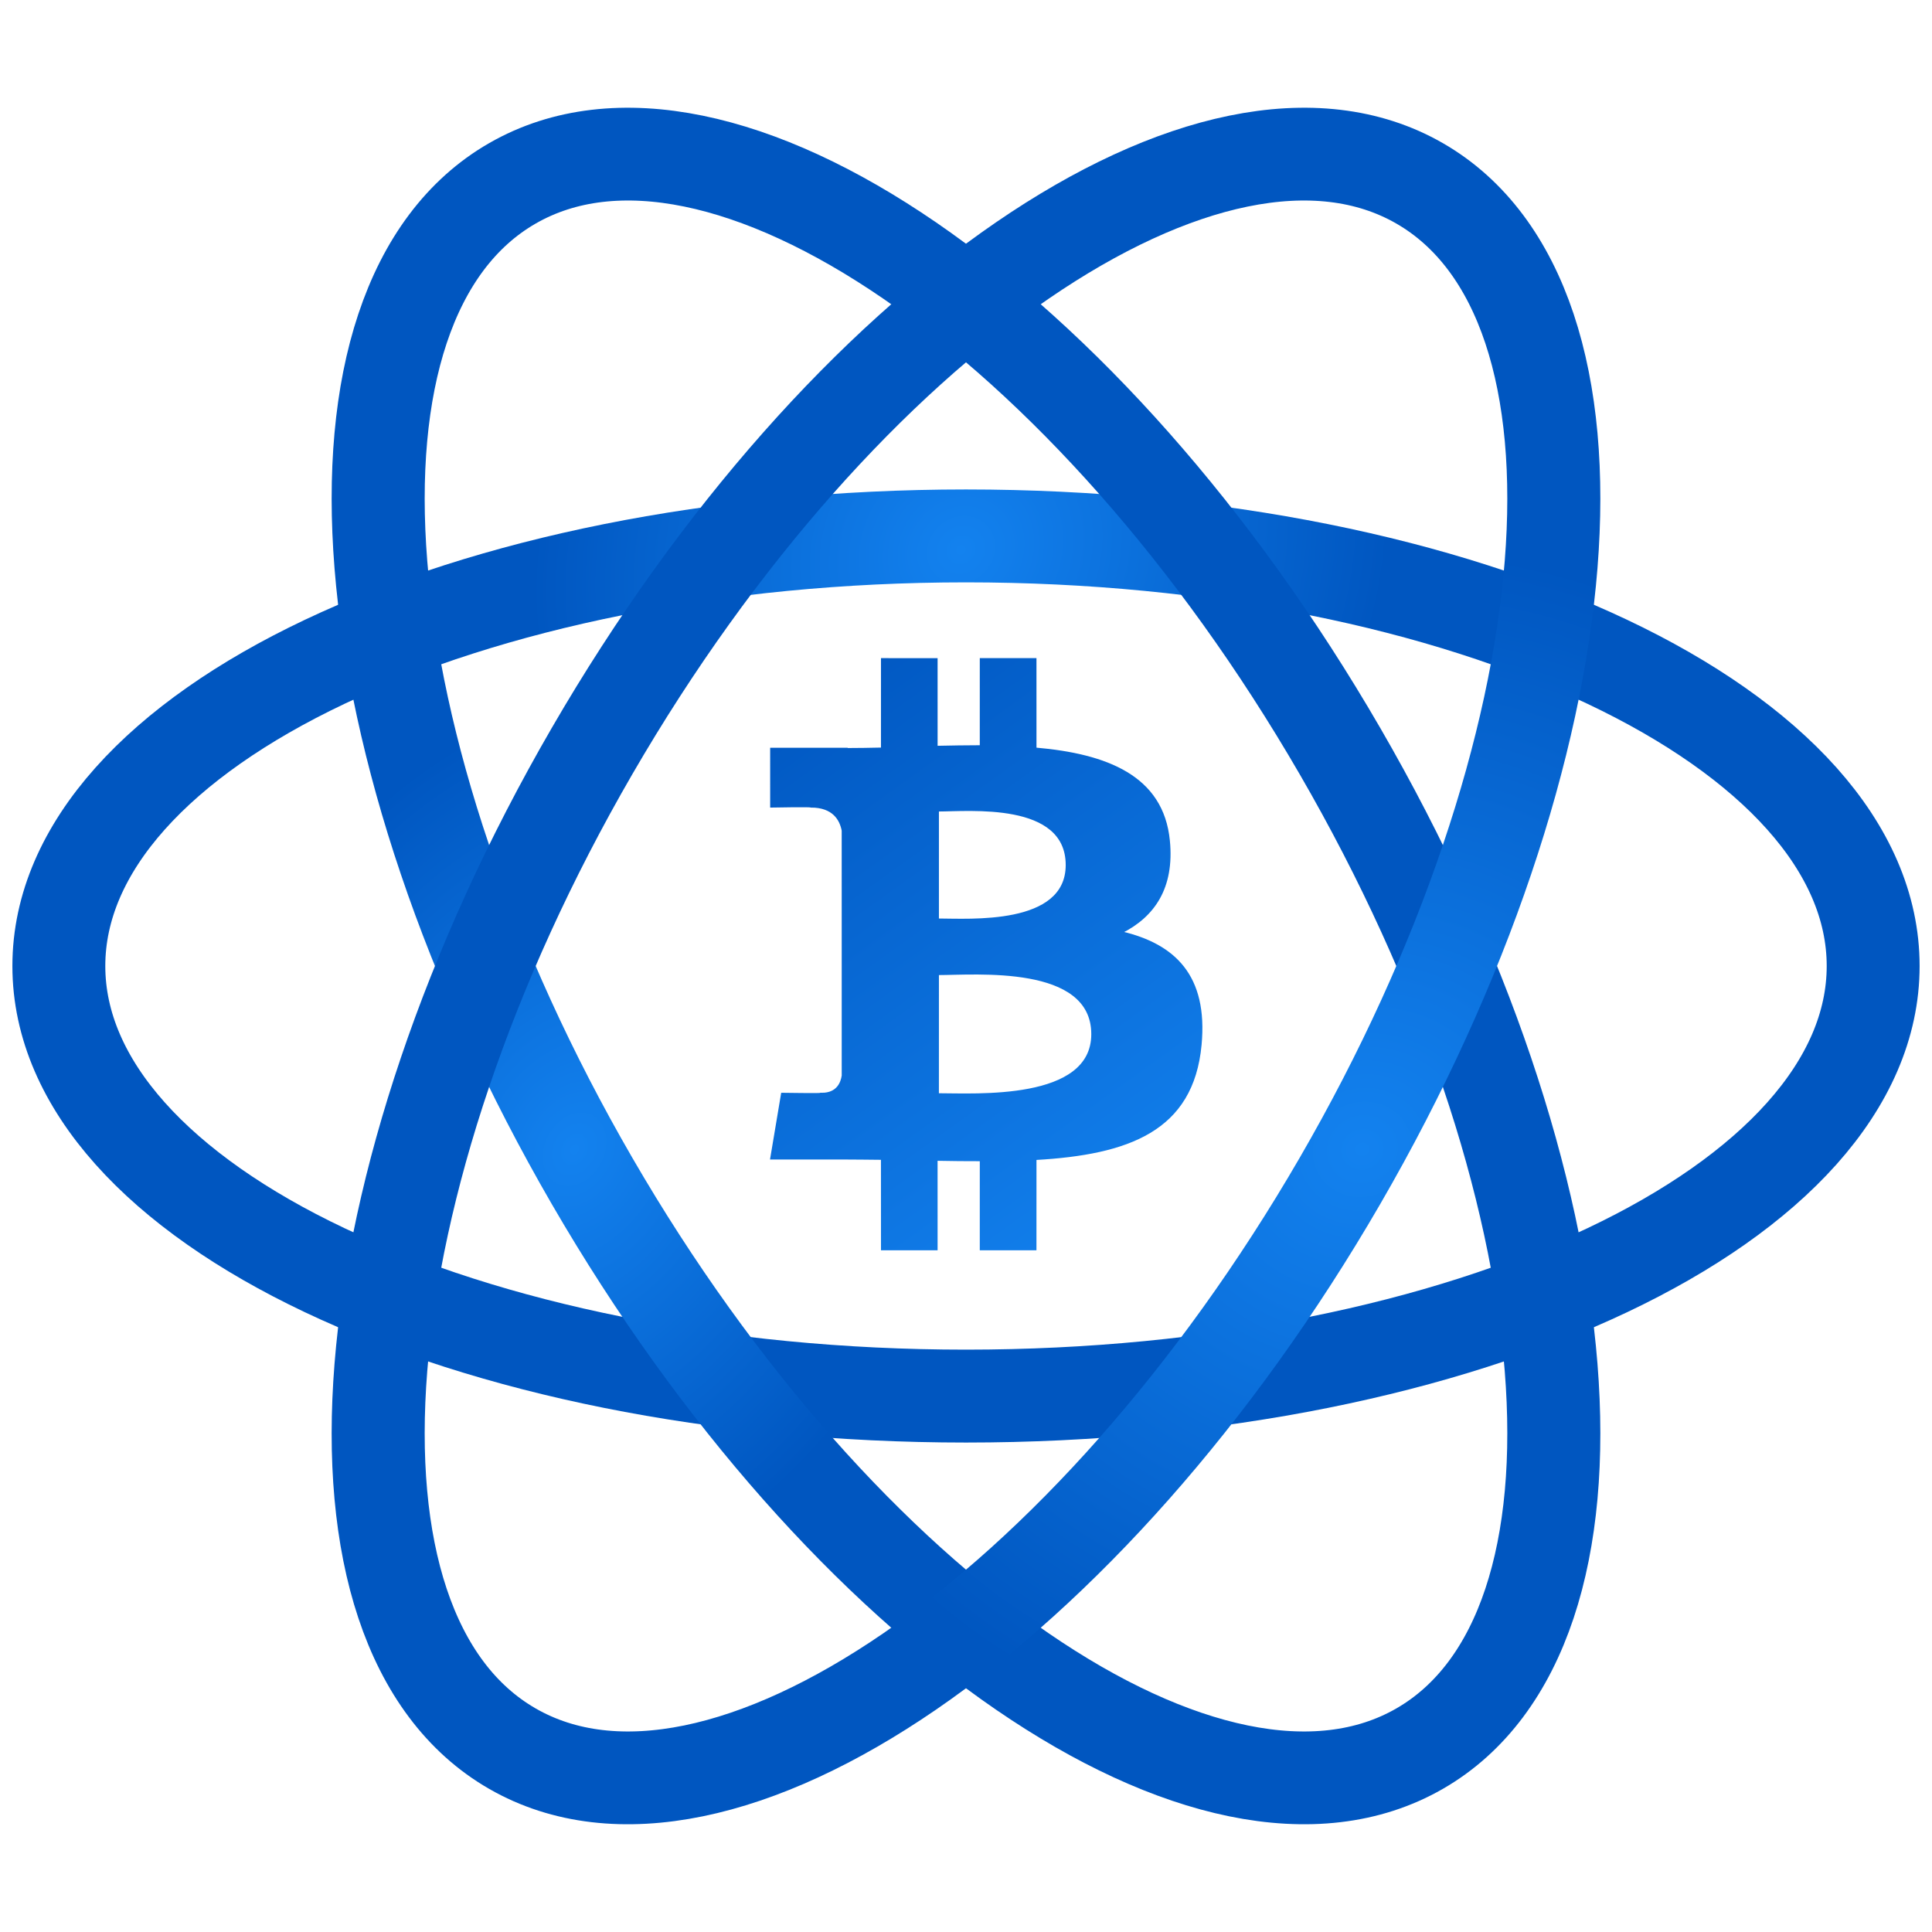
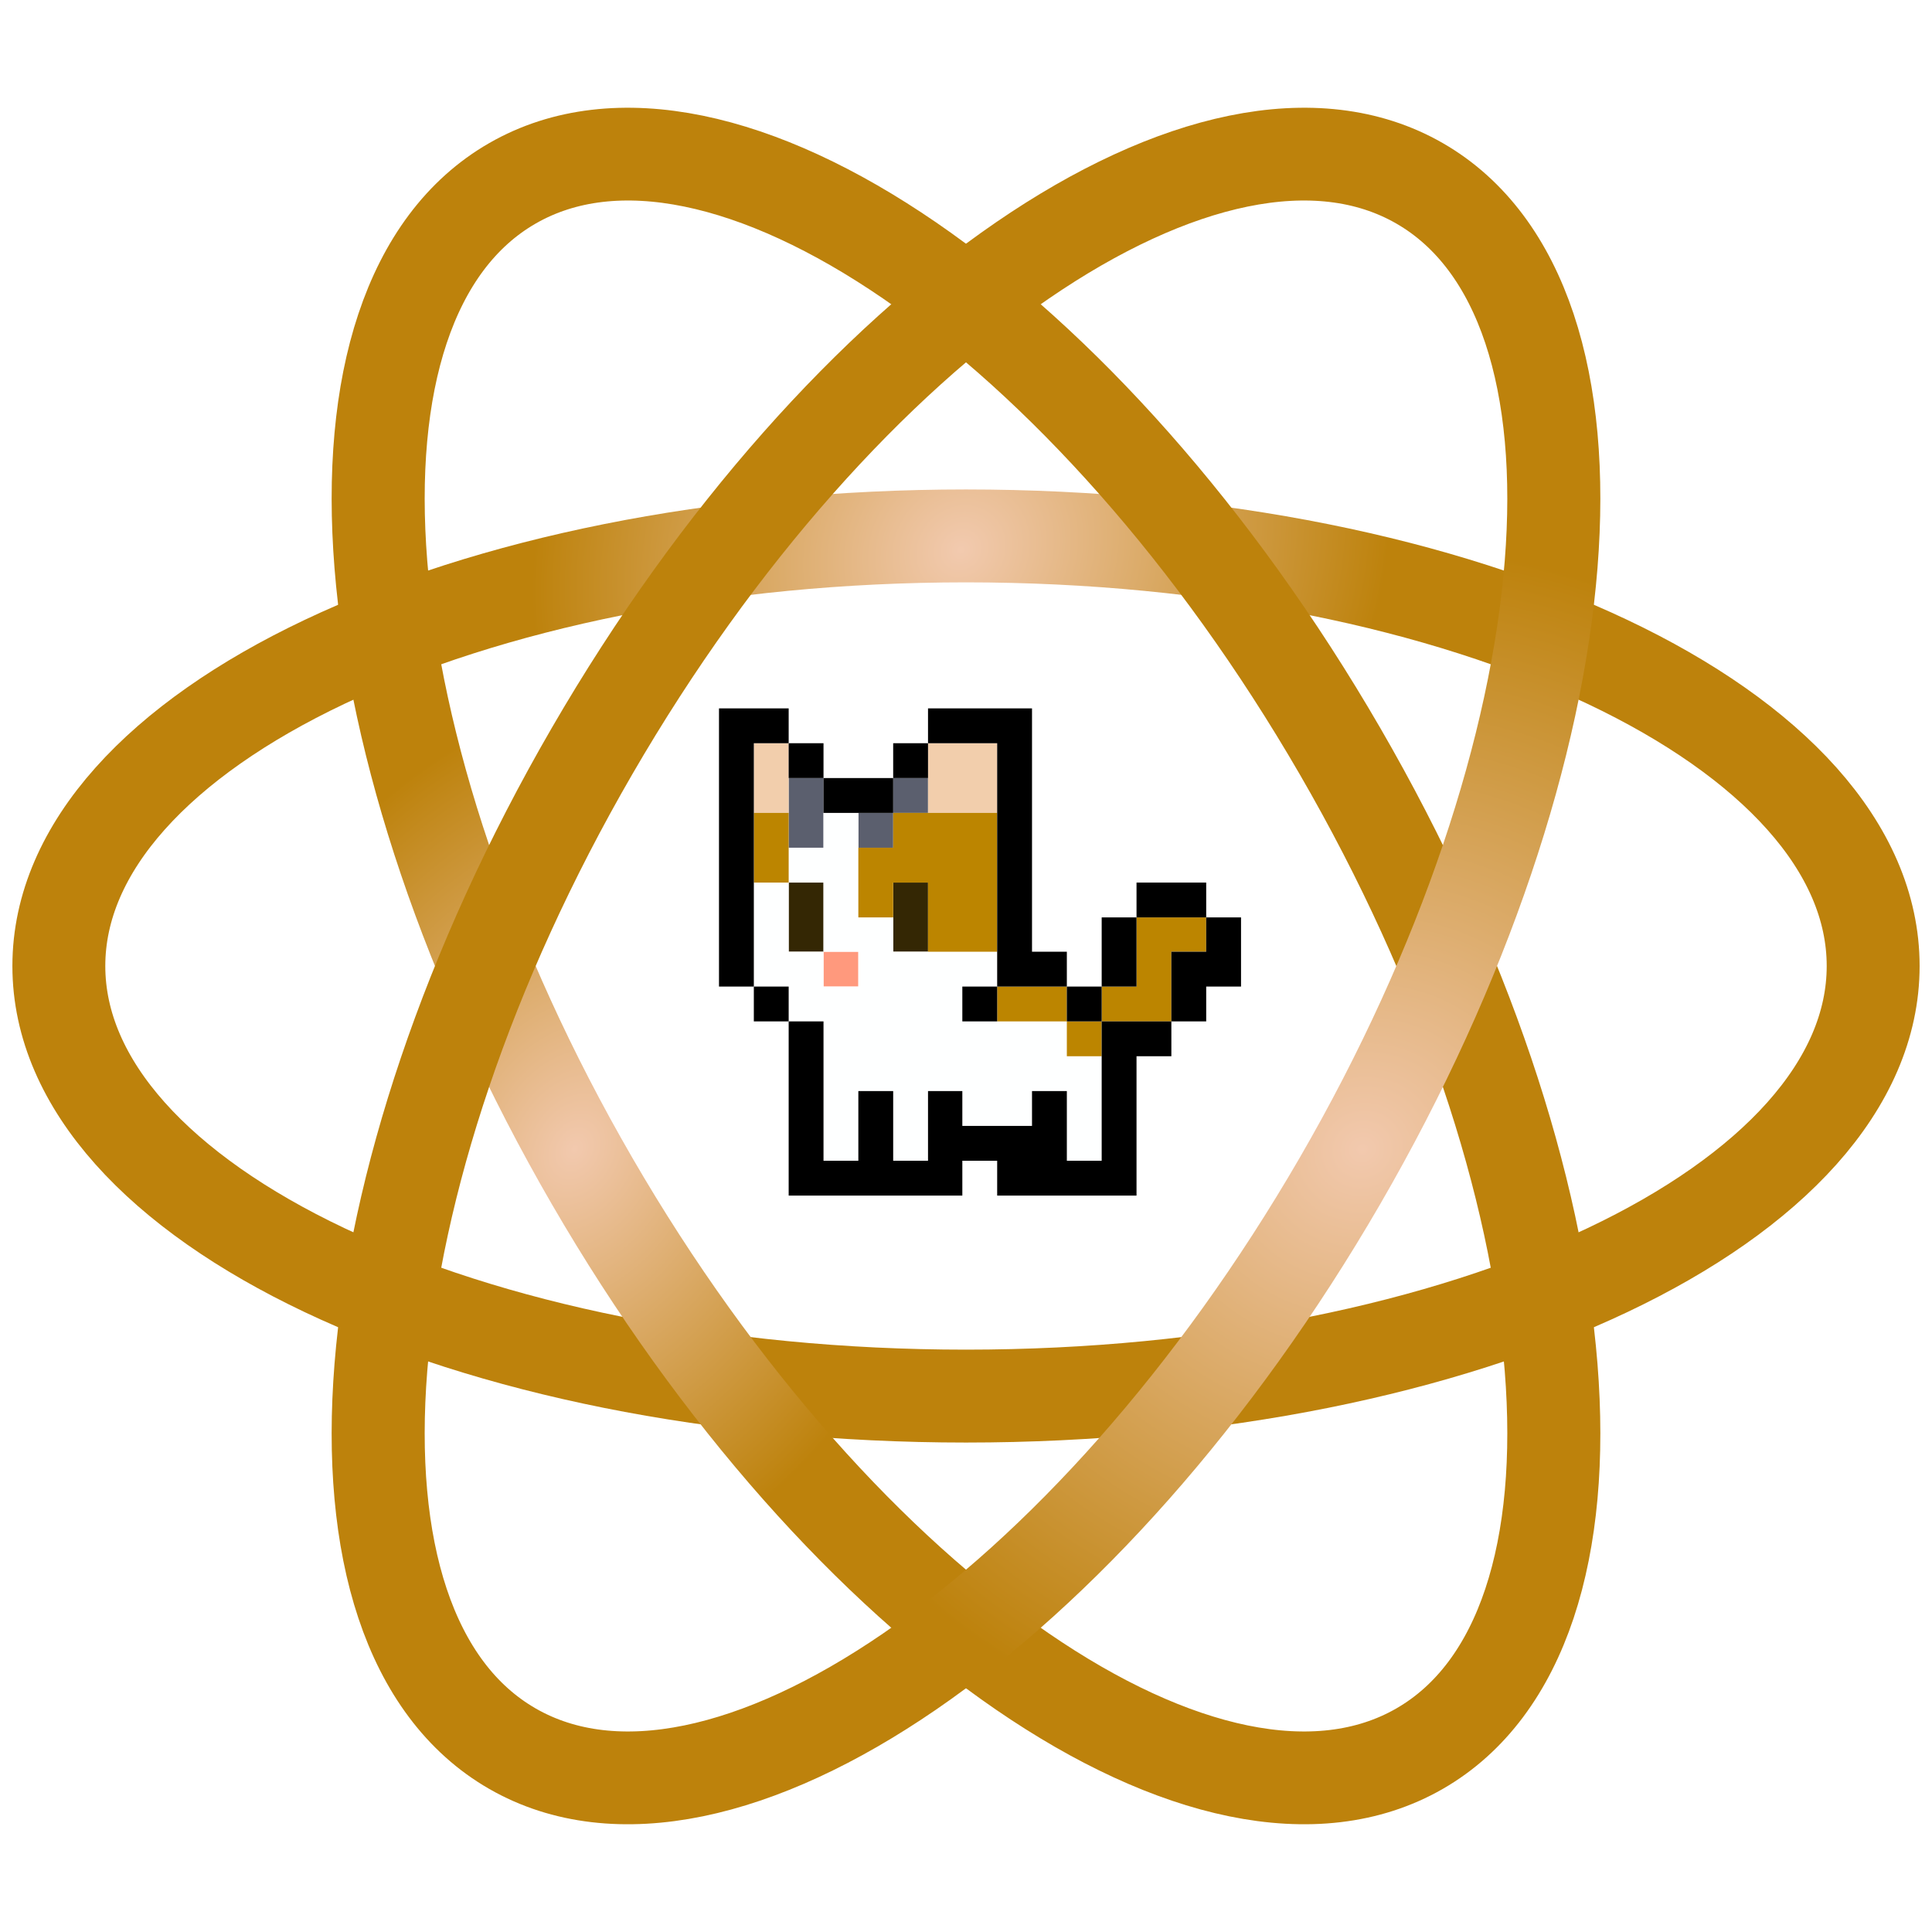
<svg xmlns="http://www.w3.org/2000/svg" xmlns:xlink="http://www.w3.org/1999/xlink" version="1.1" width="779.811" height="779.811" id="svg2">
  <defs id="defs4">
+     <linearGradient id="linearGradient7437">
+       <stop style="stop-color:#f2c9ae;stop-opacity:1;" offset="0" id="stop7433" />
+       <stop style="stop-color:#bd820c;stop-opacity:1;" offset="1" id="stop7435" />
+     </linearGradient>
+     <linearGradient id="linearGradient7431">
+       <stop style="stop-color:#f2caaf;stop-opacity:1;" offset="0" id="stop7427" />
+       <stop style="stop-color:#bd820c;stop-opacity:1;" offset="1" id="stop7429" />
+     </linearGradient>
+     <linearGradient id="linearGradient2343">
+       <stop style="stop-color:#f2c9ae;stop-opacity:1;" offset="0" id="stop2339" />
+       <stop style="stop-color:#bd820c;stop-opacity:1;" offset="1" id="stop2341" />
+     </linearGradient>
    <linearGradient id="linearGradient3987">
      <stop style="stop-color:#1382ef;stop-opacity:1;" offset="0" id="stop4032" />
      <stop style="stop-color:#0056c0;stop-opacity:1;" offset="1" id="stop3991" />
    </linearGradient>
-     <linearGradient xlink:href="#linearGradient3987" id="linearGradient3996" x1="11.848" y1="179.972" x2="263.601" y2="179.972" gradientUnits="userSpaceOnUse" gradientTransform="translate(8.692492,11.68693)" />
-     <linearGradient xlink:href="#linearGradient3987" id="linearGradient4010" x1="11.348" y1="179.972" x2="264.101" y2="179.972" gradientUnits="userSpaceOnUse" gradientTransform="translate(8.692492,11.68693)" />
-     <linearGradient xlink:href="#linearGradient3987" id="linearGradient4012" gradientUnits="userSpaceOnUse" x1="254.738" y1="334.824" x2="9.121" y2="-4.097" gradientTransform="translate(8.692492,11.68693)" />
-     <linearGradient xlink:href="#linearGradient3987" id="linearGradient4014" gradientUnits="userSpaceOnUse" x1="254.738" y1="334.824" x2="9.121" y2="-4.097" gradientTransform="translate(8.692492,11.68693)" />
-     <radialGradient xlink:href="#linearGradient3987" id="radialGradient3786" cx="523.184" cy="732.085" fx="523.184" fy="732.085" r="146.047" gradientTransform="matrix(-0.8906171,0.8629708,-0.7829131,-0.8079947,1427.022,361.9337)" gradientUnits="userSpaceOnUse" />
-     <radialGradient xlink:href="#linearGradient3987" id="radialGradient3796" cx="529.58" cy="728.158" fx="529.58" fy="728.158" r="146.047" gradientTransform="matrix(-0.8708372,0.5529273,-0.7189716,-1.132077,466.9435,499.5491)" gradientUnits="userSpaceOnUse" />
-     <radialGradient xlink:href="#linearGradient3987" id="radialGradient3800" cx="505.655" cy="726.392" fx="505.655" fy="726.392" r="146.047" gradientTransform="matrix(-0.9482192,1.340402,-1.43021,-1.003715,1646.322,-657.0862)" gradientUnits="userSpaceOnUse" />
+     <radialGradient xlink:href="#linearGradient7431" id="radialGradient3786" cx="523.184" cy="732.085" fx="523.184" fy="732.085" r="146.047" gradientTransform="matrix(-0.8906171,0.8629708,-0.7829131,-0.8079947,1427.022,361.9337)" gradientUnits="userSpaceOnUse" />
+     <radialGradient xlink:href="#linearGradient7437" id="radialGradient3796" cx="529.58" cy="728.158" fx="529.58" fy="728.158" r="146.047" gradientTransform="matrix(-0.8708372,0.5529273,-0.7189716,-1.132077,466.9435,499.5491)" gradientUnits="userSpaceOnUse" />
+     <radialGradient xlink:href="#linearGradient2343" id="radialGradient3800" cx="505.655" cy="726.392" fx="505.655" fy="726.392" r="146.047" gradientTransform="matrix(-0.9482192,1.340402,-1.43021,-1.003715,1646.322,-657.0862)" gradientUnits="userSpaceOnUse" />
  </defs>
  <ellipse style="fill:none;fill-opacity:0;stroke:url(#radialGradient3786);stroke-width:37.5;stroke-miterlimit:4;stroke-dasharray:none;stroke-opacity:1;marker-start:none" id="path3803" cx="389.906" cy="389.906" rx="366.155" ry="173.599" />
  <ellipse transform="matrix(-0.5014154,-0.8652067,0.8668402,-0.498586,0,0)" id="path4023" style="fill:none;fill-opacity:0;stroke:url(#radialGradient3796);stroke-width:37.5;stroke-miterlimit:4;stroke-dasharray:none;stroke-opacity:1;marker-start:none" cx="-532.39" cy="141.845" rx="365.122" ry="174.092" />
  <ellipse style="fill:none;fill-opacity:0;stroke:url(#radialGradient3800);stroke-width:37.5;stroke-miterlimit:4;stroke-dasharray:none;stroke-opacity:1;marker-start:none" id="path4029" transform="matrix(-0.5014153,0.8652067,-0.8668402,-0.498586,0,0)" cx="143.585" cy="-532.856" rx="365.122" ry="174.092" />
-   <g id="g5" transform="matrix(0.6902508,0,0,0.6845252,303.0248,261.9524)" style="fill:url(#linearGradient4010);fill-opacity:1;stroke:url(#linearGradient3996)">
-     <path id="path7" d="m 217.021,167.042 c 18.631,-9.483 30.288,-26.184 27.565,-54.007 C 240.919,75.012 208.06,62.262 166.58,58.631 L 166.572,5.89 h -32.139 l -0.009,51.354 c -8.456,0 -17.076,0.166 -25.657,0.338 L 108.76,5.897 76.65,5.894 76.644,58.622 c -6.959,0.142 -13.793,0.277 -20.466,0.277 v -0.156 l -44.33,-0.018 0.006,34.282 c 0,0 23.734,-0.446 23.343,-0.013 13.013,0.009 17.262,7.559 18.484,14.076 l 0.01,60.083 v 84.397 c -0.573,4.09 -2.984,10.625 -12.083,10.637 0.414,0.364 -23.379,-0.004 -23.379,-0.004 l -6.375,38.335 h 41.817 c 7.792,0.009 15.448,0.13 22.959,0.19 l 0.028,53.338 32.102,0.009 -0.009,-52.779 c 8.832,0.18 17.357,0.258 25.684,0.247 l -0.009,52.532 h 32.138 l 0.018,-53.249 c 54.022,-3.1 91.842,-16.697 96.544,-67.385 3.79,-40.809 -15.434,-59.025 -46.105,-66.379 z M 109.535,95.321 c 18.126,0 75.132,-5.767 75.14,32.064 -0.008,36.269 -56.996,32.032 -75.14,32.032 V 95.321 Z m -0.014,167.126 0.014,-70.672 c 21.778,-0.006 90.085,-6.261 90.094,35.32 0.009,39.876 -68.316,35.336 -90.108,35.352 z" style="fill:url(#linearGradient4012);fill-opacity:1;stroke:url(#linearGradient4014)" />
+   <g id="g7889" transform="matrix(2.098692,0,0,2.098692,290.2081,285.925)">
+     <rect x="20.1" y="46.8" class="st0" width="6.7" height="6.7" id="rect7827" style="fill:#ff997d" />
+     <g id="g7835">
+       <polygon class="st1" points="20.1,26.8 20.1,20.1 20.1,13.4 13.4,13.4 13.4,20.1 13.4,26.8 " id="polygon7829" style="fill:#5b5f6e" />
+       <rect x="26.8" y="20.1" class="st1" width="6.7" height="6.7" id="rect7831" style="fill:#5b5f6e" />
+       <rect x="33.5" y="13.4" class="st1" width="6.7" height="6.7" id="rect7833" style="fill:#5b5f6e" />
+     </g>
+     <g id="g7841">
+       <polygon class="st2" points="20.1,46.8 20.1,40.2 20.1,33.5 13.4,33.5 13.4,40.2 13.4,46.8 " id="polygon7837" style="fill:#342704" />
+       <polygon class="st2" points="33.5,46.8 40.2,46.8 40.2,40.2 40.2,33.5 33.5,33.5 33.5,40.2 " id="polygon7839" style="fill:#342704" />
+     </g>
+     <g id="g7847">
+       <polygon class="st3" points="13.4,20.1 13.4,13.4 13.4,6.7 6.7,6.7 6.7,13.4 6.7,20.1 " id="polygon7843" style="fill:#f2ceac" />
+       <polygon class="st3" points="53.5,13.4 53.5,6.7 46.8,6.7 40.2,6.7 40.2,13.4 40.2,20.1 46.8,20.1 53.5,20.1 " id="polygon7845" style="fill:#f2ceac" />
+     </g>
+     <polygon class="st4" points="26.8,26.8 26.8,20.1 20.1,20.1 20.1,26.8 13.4,26.8 13.4,33.5 20.1,33.5 20.1,40.2 20.1,46.8 26.8,46.8 26.8,53.5 20.1,53.5 20.1,46.8 13.4,46.8 13.4,40.2 13.4,33.5 6.7,33.5 6.7,40.2 6.7,46.8 6.7,53.5 13.4,53.5 13.4,60.2 20.1,60.2 20.1,66.9 20.1,73.6 20.1,80.3 20.1,87 26.8,87 26.8,80.3 26.8,73.6 33.5,73.6 33.5,80.3 33.5,87 40.2,87 40.2,80.3 40.2,73.6 46.8,73.6 46.8,80.3 53.5,80.3 60.2,80.3 60.2,73.6 66.9,73.6 66.9,80.3 66.9,87 73.6,87 73.6,80.3 73.6,73.6 73.6,66.9 66.9,66.9 66.9,60.2 60.2,60.2 53.5,60.2 46.8,60.2 46.8,53.5 53.5,53.5 53.5,46.8 46.8,46.8 40.2,46.8 33.5,46.8 33.5,40.2 26.8,40.2 26.8,33.5 " id="polygon7849" style="fill:#feffff" />
+     <g id="g7861">
+       <polygon class="st5" points="13.4,33.5 13.4,26.8 13.4,20.1 6.7,20.1 6.7,26.8 6.7,33.5 " id="polygon7851" style="fill:#bc8500" />
+       <polygon class="st5" points="40.2,40.2 40.2,46.8 46.8,46.8 53.5,46.8 53.5,40.2 53.5,33.5 53.5,26.8 53.5,20.1 46.8,20.1 40.2,20.1 33.5,20.1 33.5,26.8 26.8,26.8 26.8,33.5 26.8,40.2 33.5,40.2 33.5,33.5 40.2,33.5 " id="polygon7853" style="fill:#bc8500" />
+       <polygon class="st5" points="53.5,60.2 60.2,60.2 66.9,60.2 66.9,53.5 60.2,53.5 53.5,53.5 " id="polygon7855" style="fill:#bc8500" />
+       <rect x="66.9" y="60.2" class="st5" width="6.7" height="6.7" id="rect7857" style="fill:#bc8500" />
+       <polygon class="st5" points="80.3,46.8 80.3,53.5 73.6,53.5 73.6,60.2 80.3,60.2 87,60.2 87,53.5 87,46.8 93.7,46.8 93.7,40.2 87,40.2 80.3,40.2 " id="polygon7859" style="fill:#bc8500" />
+     </g>
+     <g id="g7887">
+       <rect x="13.4" y="6.7" width="6.7" height="6.7" id="rect7863" />
+       <rect x="6.7" y="53.5" width="6.7" height="6.7" id="rect7865" />
+       <polygon points="0,33.5 0,40.2 0,46.8 0,53.5 6.7,53.5 6.7,46.8 6.7,40.2 6.7,33.5 6.7,26.8 6.7,20.1 6.7,13.4 6.7,6.7 13.4,6.7 13.4,0 6.7,0 0,0 0,6.7 0,13.4 0,20.1 0,26.8 " id="polygon7867" />
+       <polygon points="33.5,13.4 26.8,13.4 20.1,13.4 20.1,20.1 26.8,20.1 33.5,20.1 " id="polygon7869" />
+       <rect x="33.5" y="6.7" width="6.7" height="6.7" id="rect7871" />
+       <polygon points="60.2,26.8 60.2,20.1 60.2,13.4 60.2,6.7 60.2,0 53.5,0 46.8,0 40.2,0 40.2,6.7 46.8,6.7 53.5,6.7 53.5,13.4 53.5,20.1 53.5,26.8 53.5,33.5 53.5,40.2 53.5,46.8 53.5,53.5 60.2,53.5 66.9,53.5 66.9,46.8 60.2,46.8 60.2,40.2 60.2,33.5 " id="polygon7873" />
+       <rect x="46.8" y="53.5" width="6.7" height="6.7" id="rect7875" />
+       <rect x="66.9" y="53.5" width="6.7" height="6.7" id="rect7877" />
+       <polygon points="73.6,40.2 73.6,46.8 73.6,53.5 80.3,53.5 80.3,46.8 80.3,40.2 " id="polygon7879" />
+       <polygon points="40.2,80.3 40.2,87 33.5,87 33.5,80.3 33.5,73.6 26.8,73.6 26.8,80.3 26.8,87 20.1,87 20.1,80.3 20.1,73.6 20.1,66.9 20.1,60.2 13.4,60.2 13.4,66.9 13.4,73.6 13.4,80.3 13.4,87 13.4,93.7 20.1,93.7 26.8,93.7 33.5,93.7 40.2,93.7 46.8,93.7 46.8,87 53.5,87 53.5,93.7 60.2,93.7 66.9,93.7 73.6,93.7 80.3,93.7 80.3,87 80.3,80.3 80.3,73.6 80.3,66.9 87,66.9 87,60.2 80.3,60.2 73.6,60.2 73.6,66.9 73.6,73.6 73.6,80.3 73.6,87 66.9,87 66.9,80.3 66.9,73.6 60.2,73.6 60.2,80.3 53.5,80.3 46.8,80.3 46.8,73.6 40.2,73.6 " id="polygon7881" />
+       <polygon points="87,33.5 80.3,33.5 80.3,40.2 87,40.2 93.7,40.2 93.7,33.5 " id="polygon7883" />
+       <polygon points="87,60.2 93.7,60.2 93.7,53.5 100.4,53.5 100.4,46.8 100.4,40.2 93.7,40.2 93.7,46.8 87,46.8 87,53.5 " id="polygon7885" />
+     </g>
  </g>
</svg>
